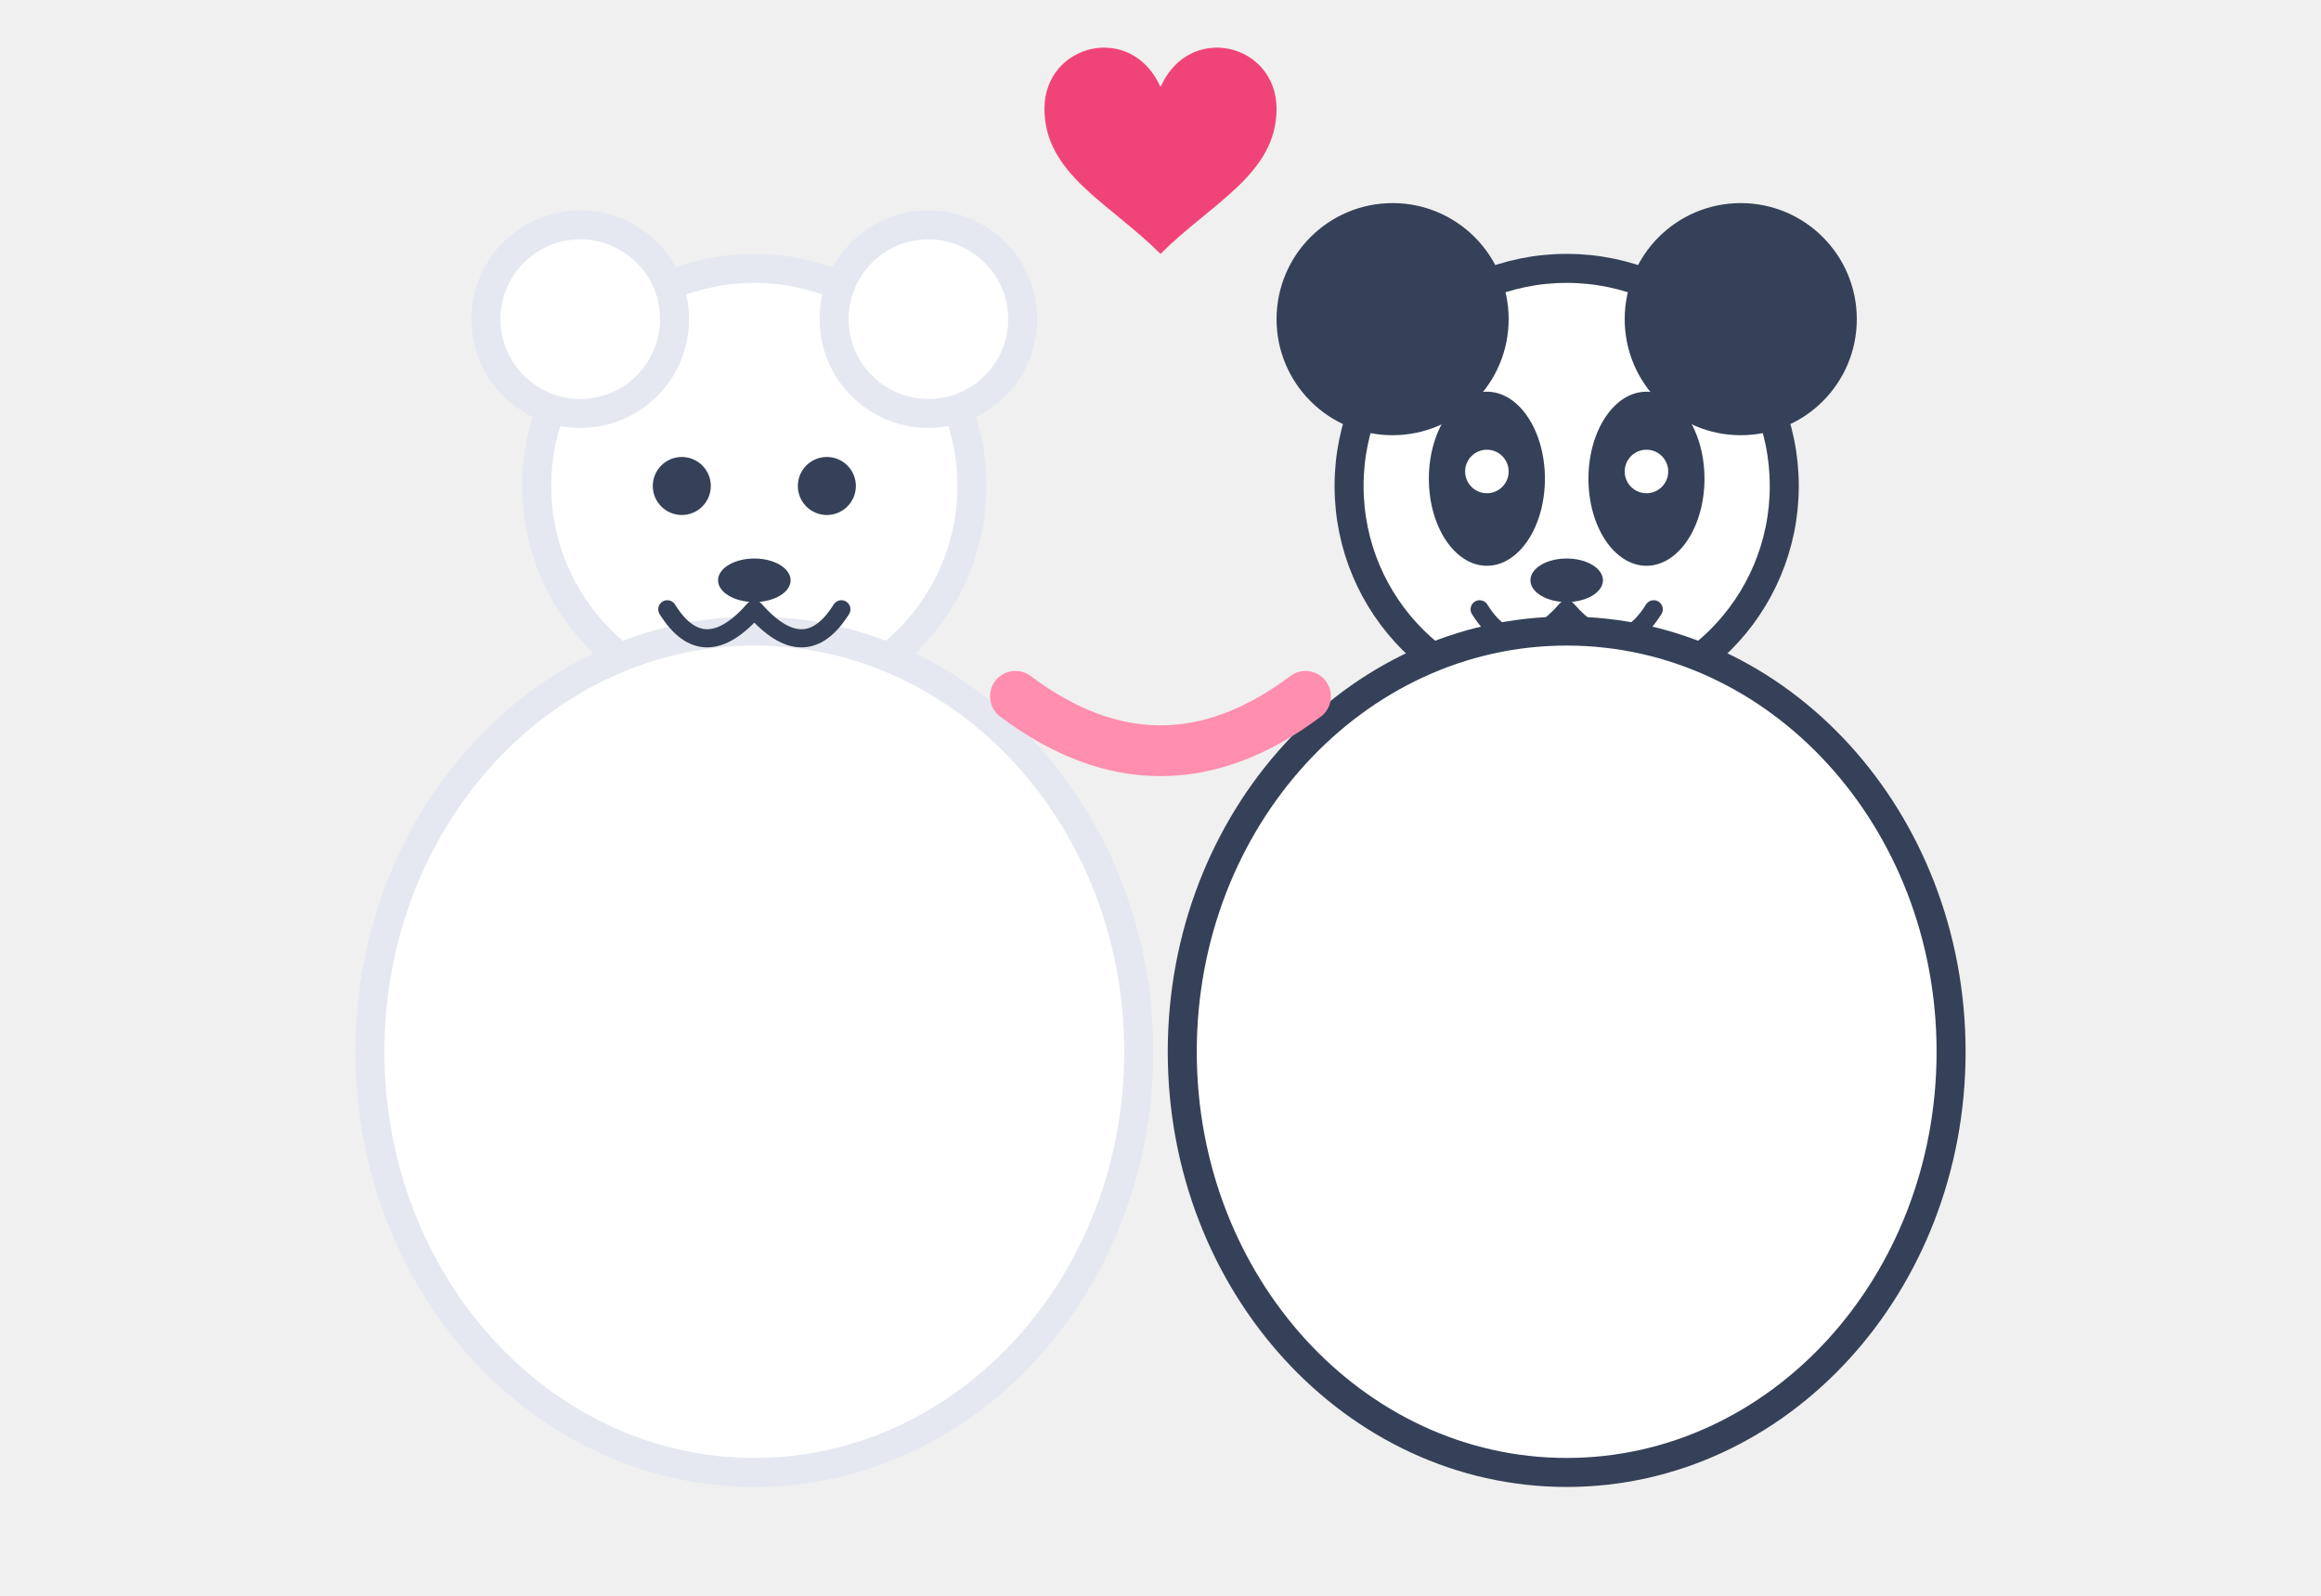
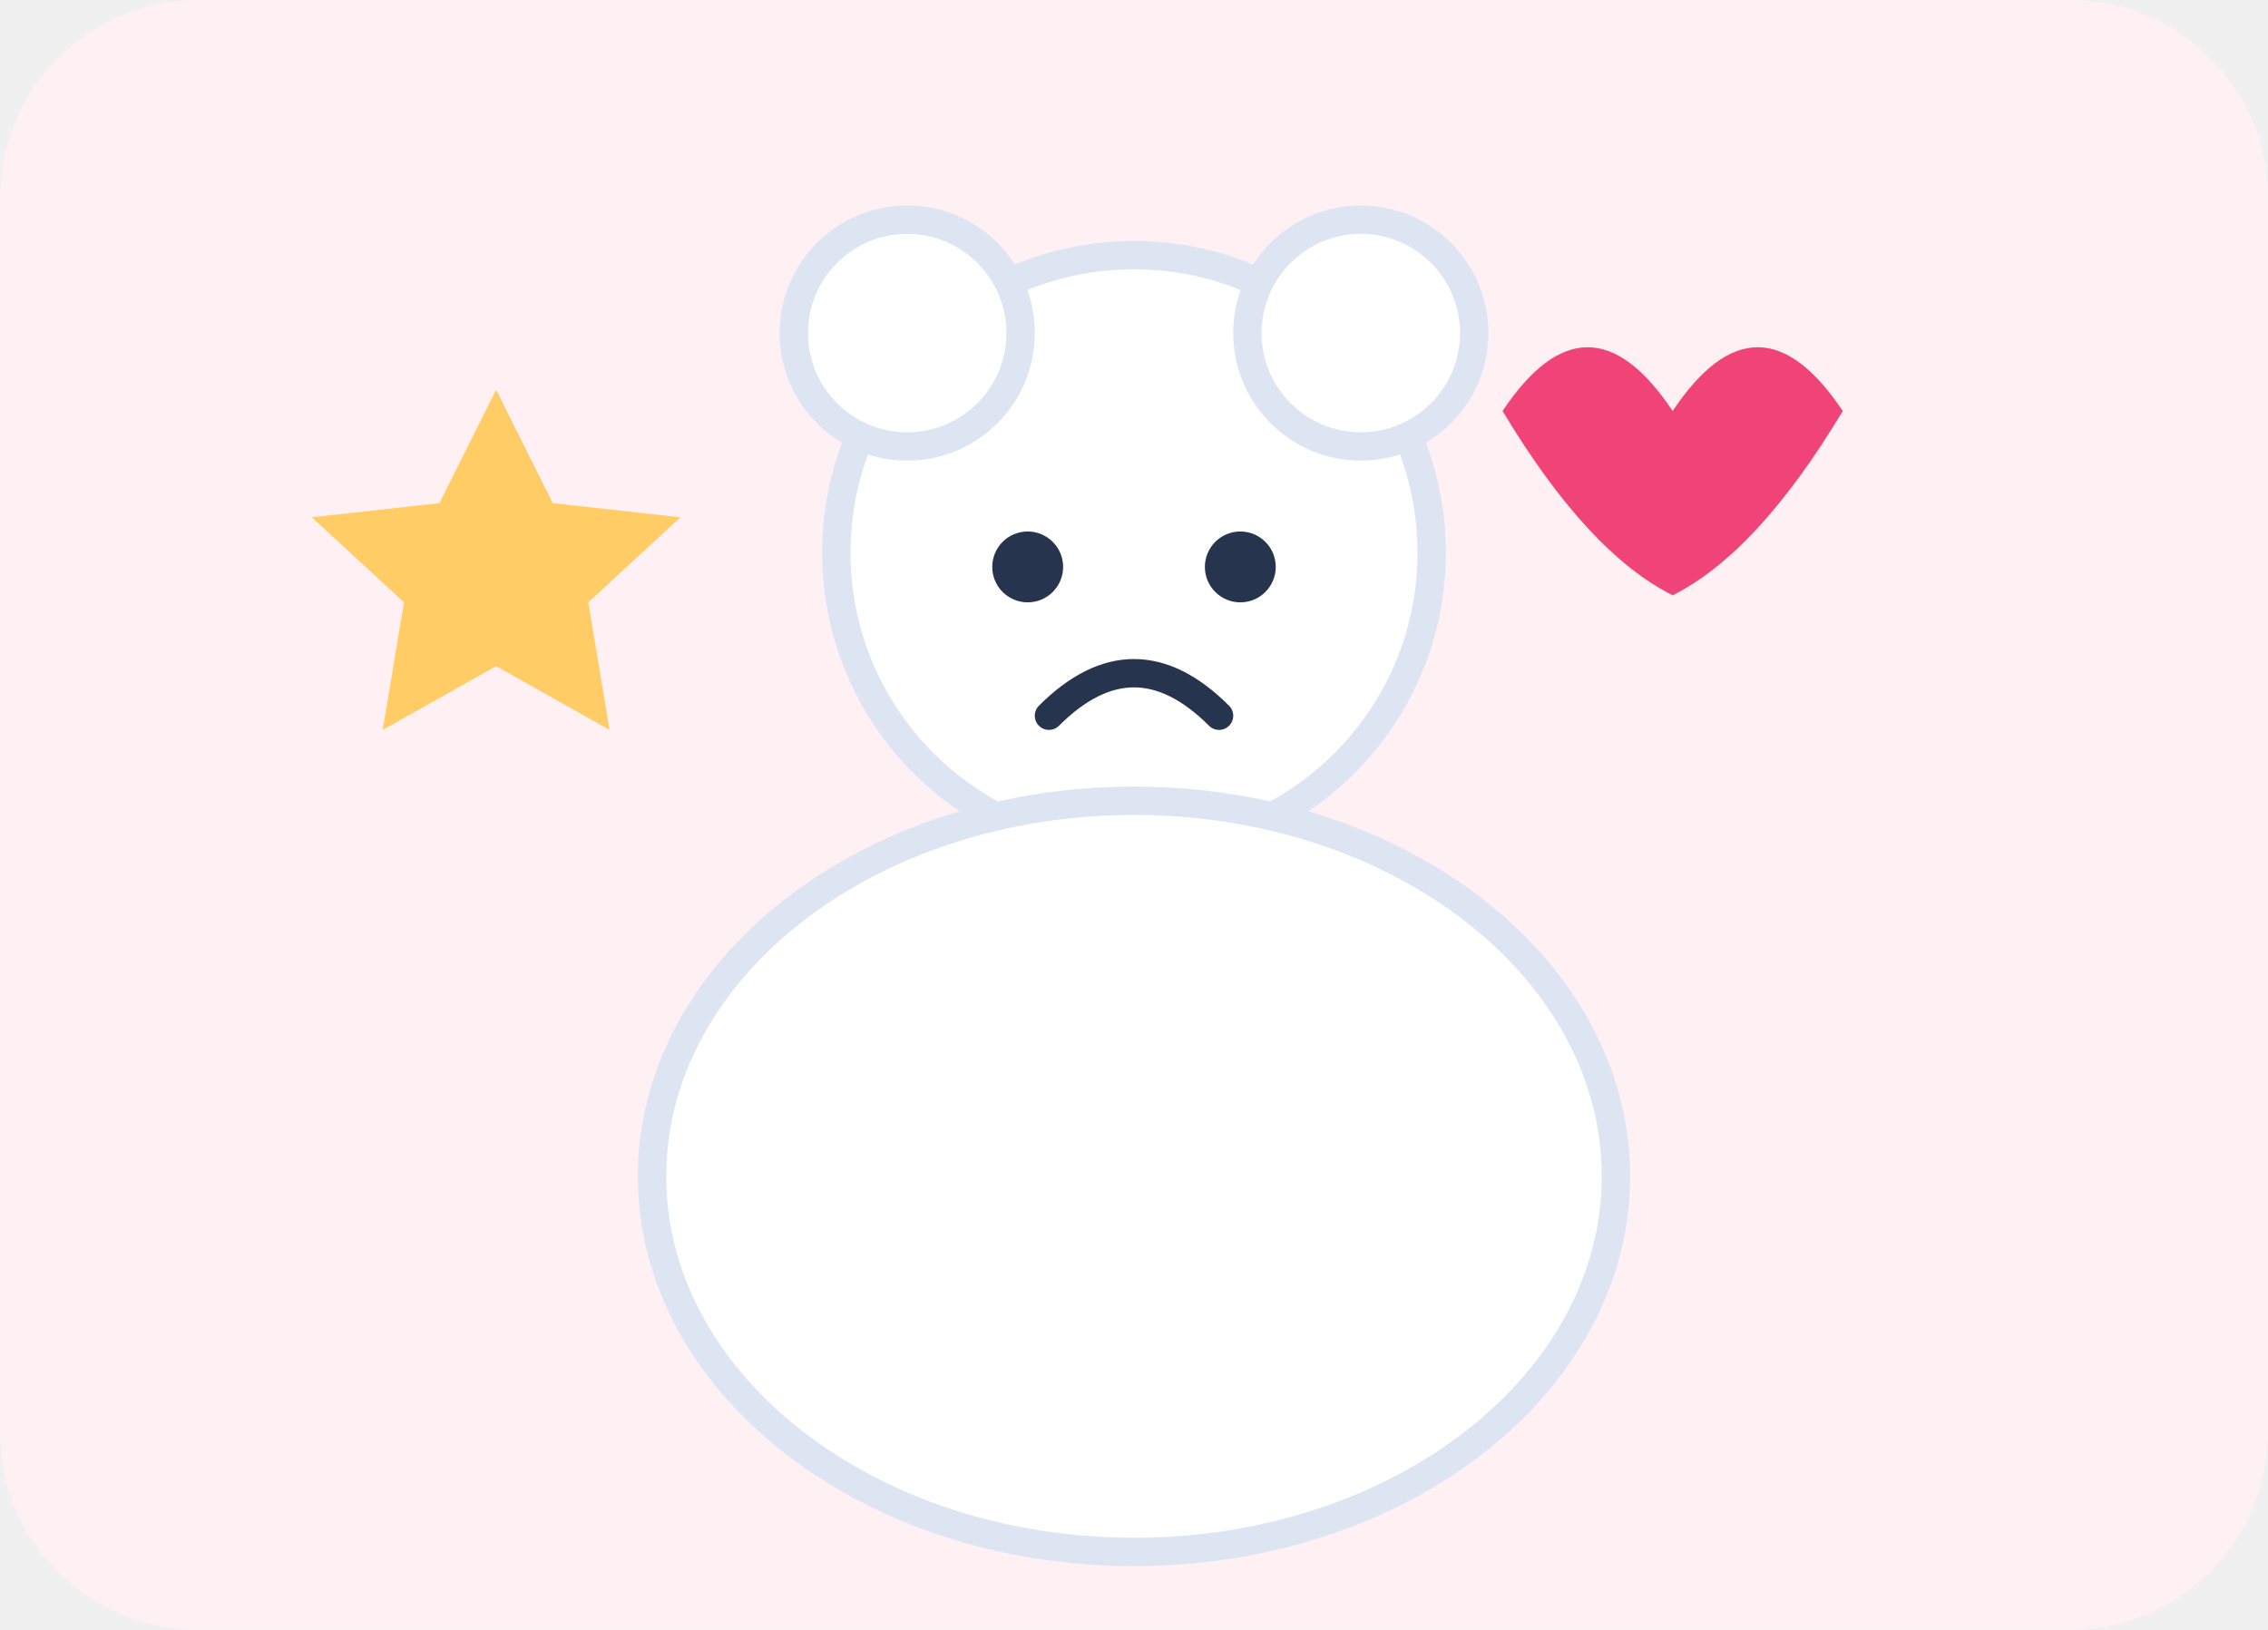
- <svg xmlns="http://www.w3.org/2000/svg" viewBox="0 0 320 220">
-   <g class="b">
-     <g fill="#fff" stroke="#e5e8f0" stroke-width="4">
-       <circle cx="104" cy="67" r="30" />
-       <circle cx="80" cy="44" r="13" />
-       <circle cx="128" cy="44" r="13" />
-       <ellipse cx="104" cy="145" rx="53" ry="58" />
-     </g>
-     <g fill="#354158">
-       <circle cx="94" cy="67" r="4" />
-       <circle cx="114" cy="67" r="4" />
-       <ellipse cx="104" cy="80" rx="5" ry="3" />
-     </g>
-     <path d="M104 84q-7 8-12 0m12 0q7 8 12 0" fill="none" stroke="#354158" stroke-width="2.5" stroke-linecap="round" />
-     <g fill="#fff" stroke="#354158" stroke-width="4">
-       <circle cx="216" cy="67" r="30" />
-       <circle cx="192" cy="44" r="14" fill="#354158" />
-       <circle cx="240" cy="44" r="14" fill="#354158" />
-       <ellipse cx="216" cy="145" rx="53" ry="58" />
-     </g>
-     <g fill="#354158">
-       <ellipse cx="205" cy="66" rx="8" ry="12" />
-       <ellipse cx="227" cy="66" rx="8" ry="12" />
-       <ellipse cx="216" cy="80" rx="5" ry="3" />
-     </g>
-     <g fill="#fff">
-       <circle cx="205" cy="65" r="3" />
-       <circle cx="227" cy="65" r="3" />
-     </g>
-     <path d="M216 84q-7 8-12 0m12 0q7 8 12 0" fill="none" stroke="#354158" stroke-width="2.5" stroke-linecap="round" />
+ <svg xmlns="http://www.w3.org/2000/svg" viewBox="0 0 320 230">
+   <rect width="320" height="230" rx="28" fill="#fff0f4" />
+   <g stroke="#dce5f1" stroke-width="4">
+     <circle cx="160" cy="78" r="42" fill="#fff" />
+     <circle cx="128" cy="47" r="16" fill="#fff" />
+     <circle cx="192" cy="47" r="16" fill="#fff" />
+     <ellipse cx="160" cy="166" rx="68" ry="53" fill="#fff" />
  </g>
-   <path d="M140 96q20 15 40 0" fill="none" stroke="#ff8eaf" stroke-width="7" stroke-linecap="round" />
-   <path class="h" d="M160 35c-7-7-16-11-16-20 0-9 12-12 16-3 4-9 16-6 16 3 0 9-9 13-16 20z" fill="#f04478" />
-   <style>.b{transform-origin:160px 150px;animation:b 2.4s ease-in-out infinite}@keyframes b{50%{transform:translateY(-7px) rotate(1deg)}}.h{transform-origin:160px 95px;animation:h .9s infinite}@keyframes h{50%{transform:scale(1.15)}}.spark{animation:tw 1s infinite alternate}@keyframes tw{to{opacity:.2;transform:scale(.7)}}</style>
+   <g fill="#26344d">
+     <circle cx="145" cy="80" r="5" />
+     <circle cx="175" cy="80" r="5" />
+   </g>
+   <path d="M148 101q12-12 24 0" stroke="#26344d" stroke-width="4" fill="none" stroke-linecap="round" />
+   <path d="M236 58q-12-18-24 0q12 20 24 26q12-6 24-26q-12-18-24 0" fill="#f04478">
+     <animateTransform attributeName="transform" type="translate" values="0 0;0 -9;0 0" dur="1.6s" repeatCount="indefinite" />
+   </path>
+   <path d="M70 55l8 16 18 2-13 12 3 18-16-9-16 9 3-18-13-12 18-2z" fill="#ffcc66" />
</svg>
